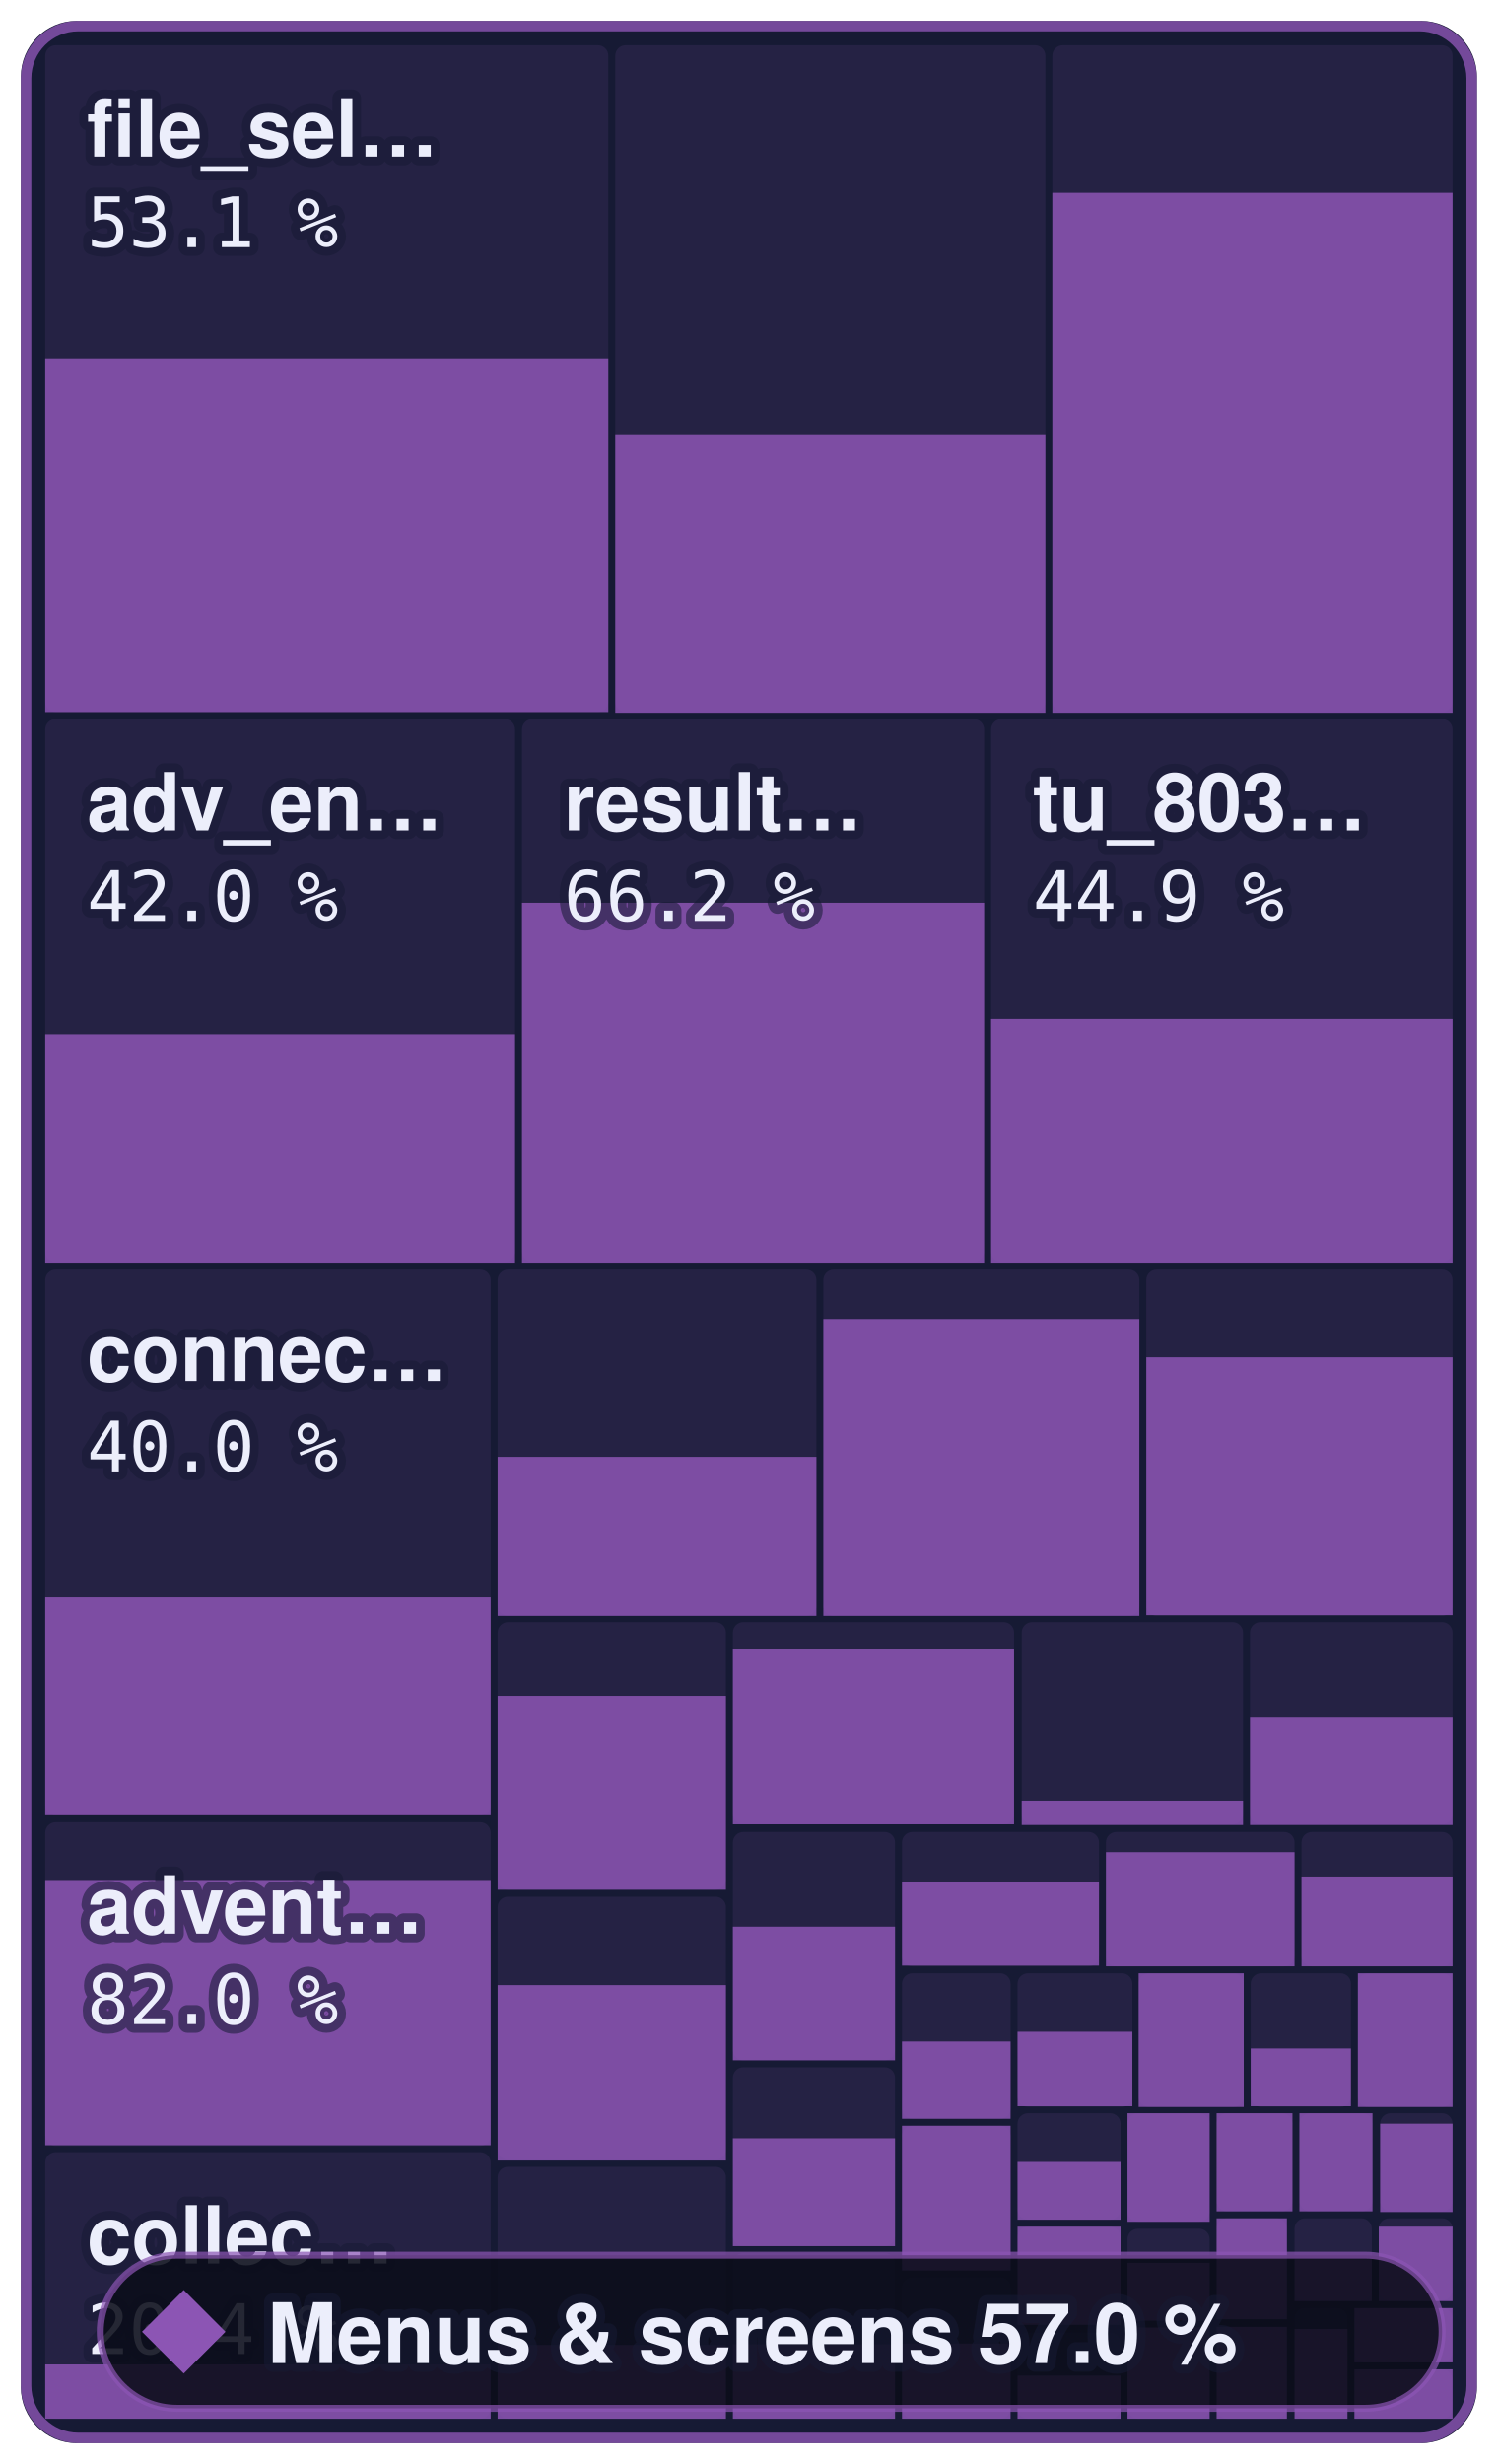
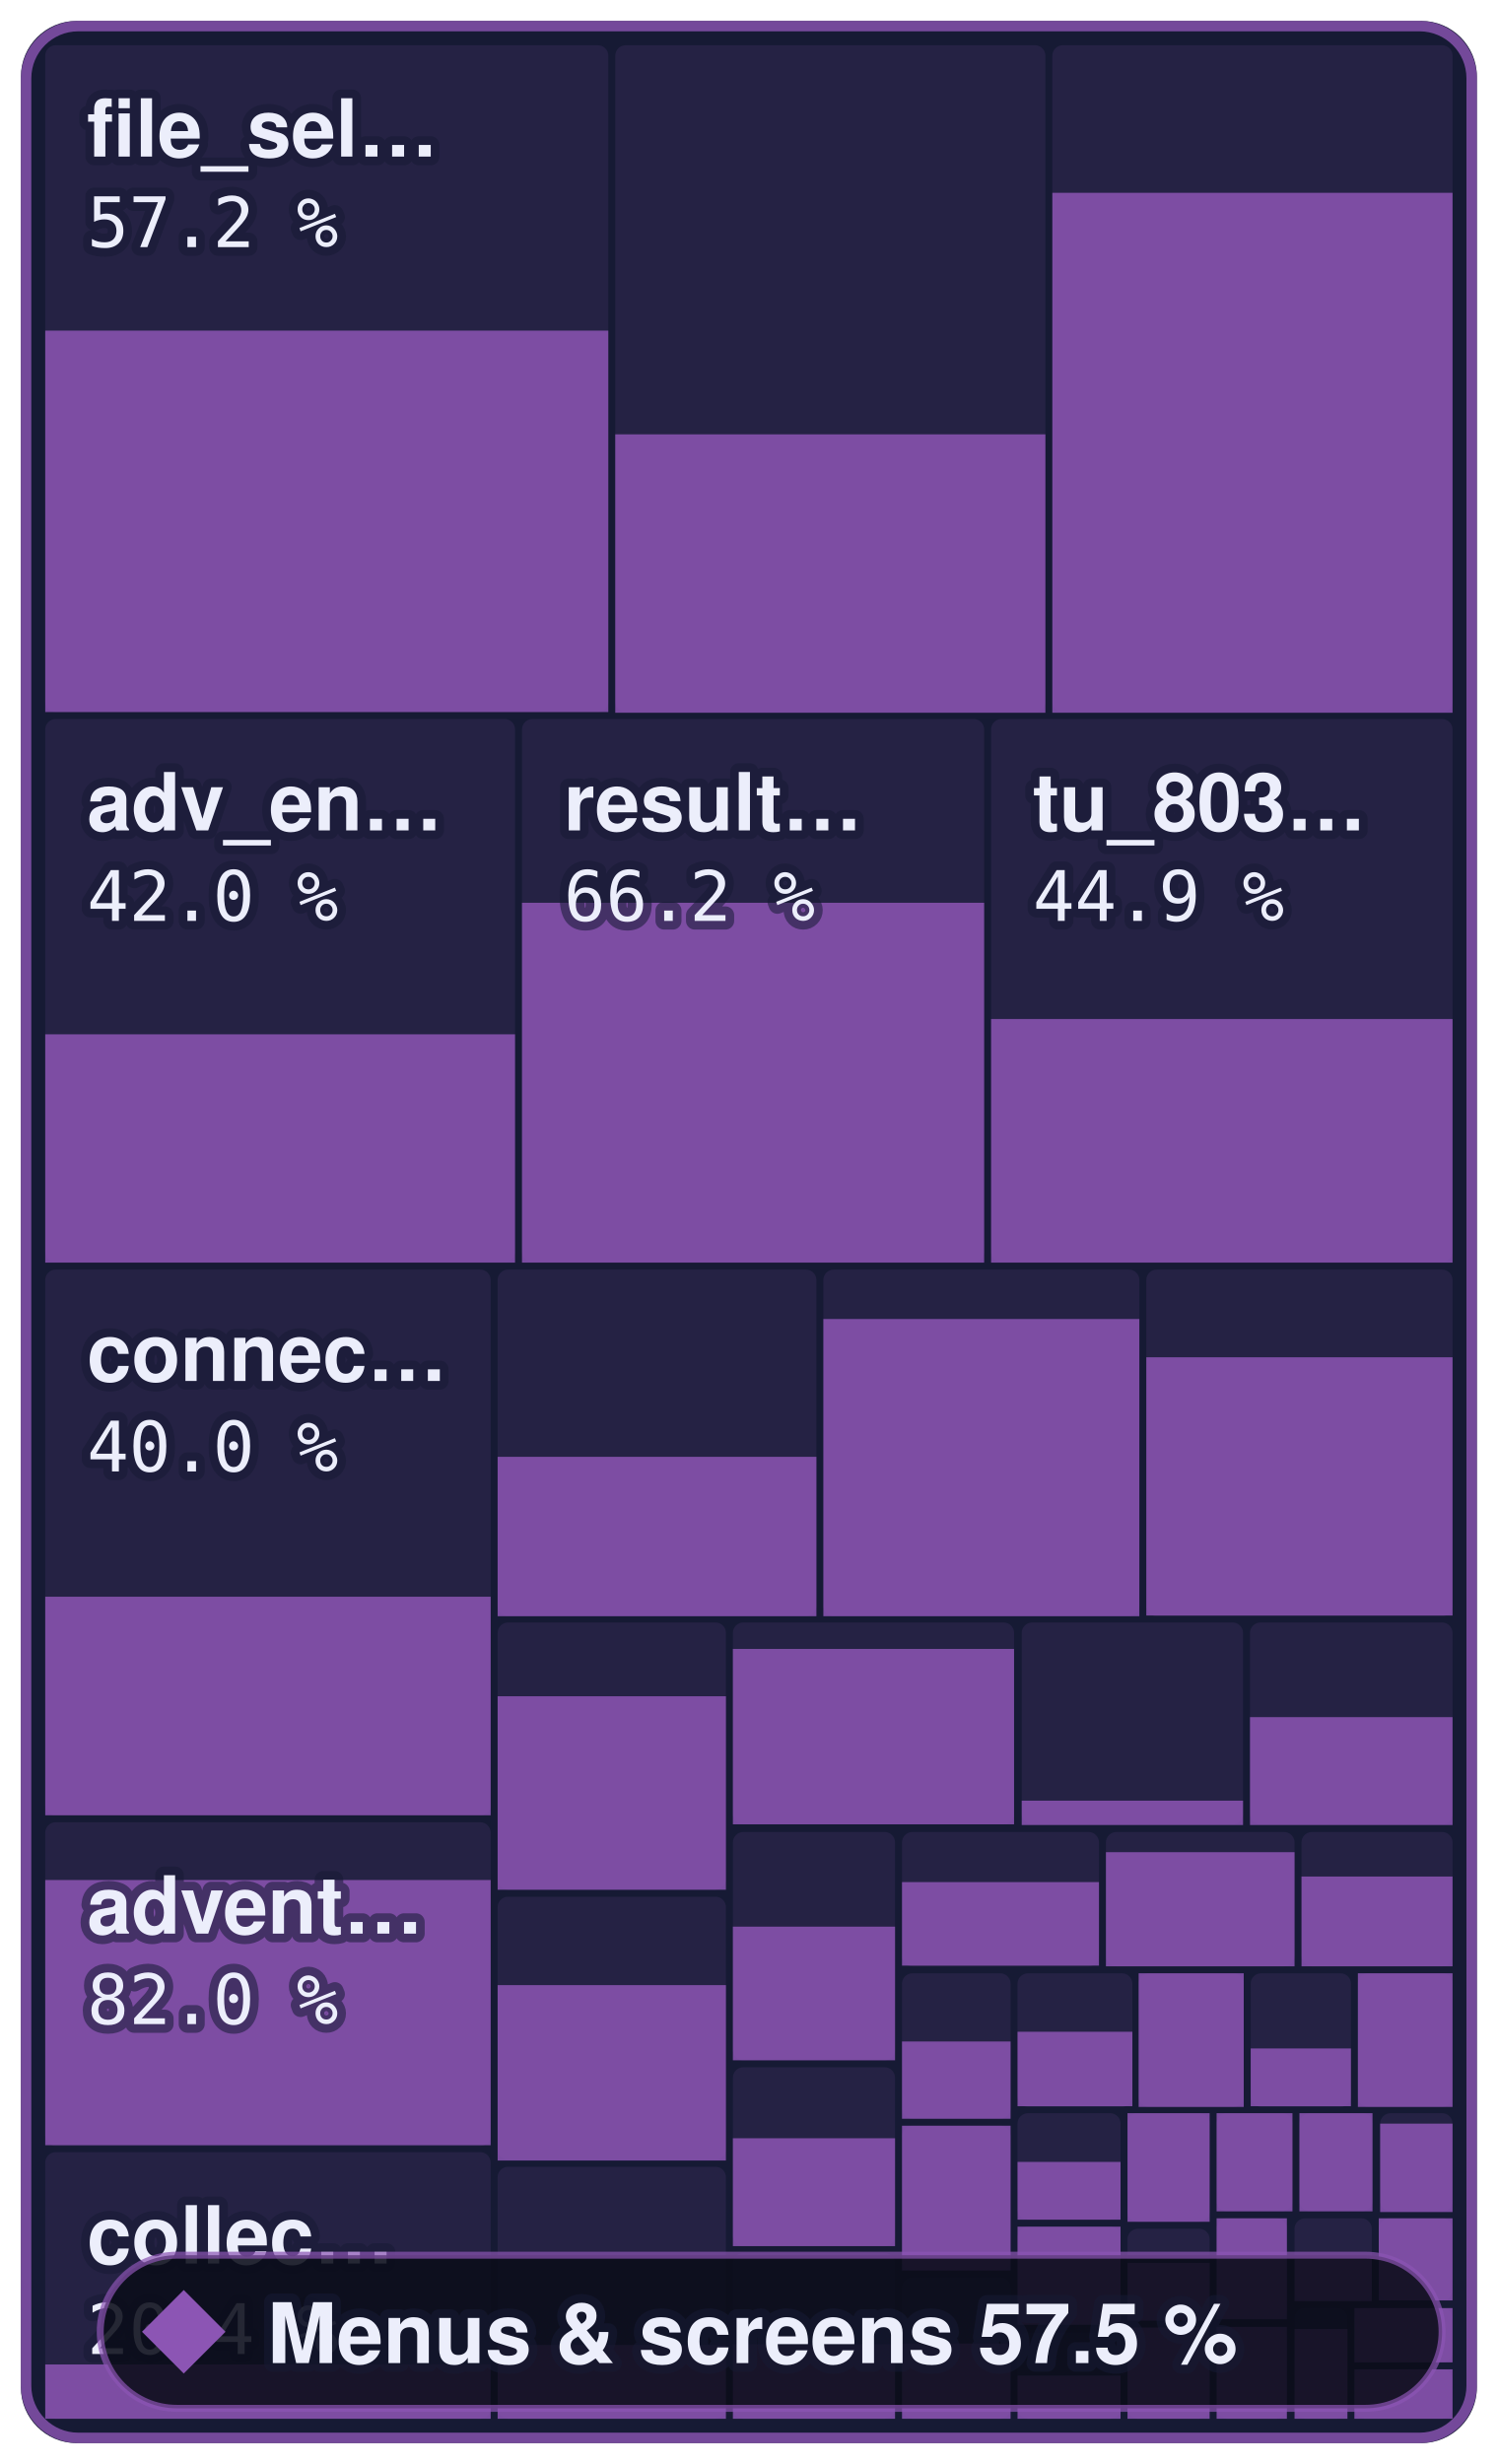
- <svg xmlns="http://www.w3.org/2000/svg" width="215.2" height="354" viewBox="0 0 215.2 354" role="img" aria-label="Menus &amp; screens: 57.0 % of 801,312 bytes of code matched, 713 of 863 functions">
+ <svg xmlns="http://www.w3.org/2000/svg" width="215.2" height="354" viewBox="0 0 215.2 354" role="img" aria-label="Menus &amp; screens: 57.5 % of 801,312 bytes of code matched, 715 of 863 functions">
  <style>text { font-family: -apple-system, BlinkMacSystemFont, 'Segoe UI', Helvetica, Arial, sans-serif; } .mono { font-family: ui-monospace, SFMono-Regular, 'SF Mono', Menlo, Consolas, monospace; } text { paint-order: stroke; stroke: #161a34; stroke-opacity: 0.55; stroke-width: 2.5px; stroke-linejoin: round; } .rise { transform-box: fill-box; transform-origin: 50% 100%; animation: rise 1.6s cubic-bezier(.2,.8,.2,1) .2s both; } @keyframes rise { from { transform: scaleY(0); } } @media (prefers-reduced-motion: reduce) { * { animation: none !important; } }</style>
  <rect x="3" y="3" width="209.2" height="348" rx="8" fill="#161a34" />
  <rect x="6.5" y="6.5" width="80.9" height="95.8" rx="1.5" fill="#8c55b4" fill-opacity="0.13" />
-   <rect class="rise" x="6.5" y="51.5" width="80.9" height="50.8" fill="#8c55b4" fill-opacity="0.85" />
+   <rect class="rise" x="6.5" y="47.5" width="80.9" height="54.8" fill="#8c55b4" fill-opacity="0.85" />
  <rect x="88.4" y="6.5" width="61.8" height="95.8" rx="1.5" fill="#8c55b4" fill-opacity="0.13" />
  <rect class="rise" x="88.4" y="62.4" width="61.8" height="40.0" fill="#8c55b4" fill-opacity="0.85" />
  <rect x="151.2" y="6.5" width="57.5" height="95.8" rx="1.5" fill="#8c55b4" fill-opacity="0.13" />
  <rect class="rise" x="151.2" y="27.7" width="57.5" height="74.7" fill="#8c55b4" fill-opacity="0.85" />
  <rect x="6.5" y="103.3" width="67.5" height="78.0" rx="1.5" fill="#8c55b4" fill-opacity="0.13" />
  <rect class="rise" x="6.5" y="148.6" width="67.5" height="32.8" fill="#8c55b4" fill-opacity="0.85" />
  <rect x="75.0" y="103.3" width="66.4" height="78.0" rx="1.5" fill="#8c55b4" fill-opacity="0.13" />
  <rect class="rise" x="75.0" y="129.7" width="66.4" height="51.7" fill="#8c55b4" fill-opacity="0.85" />
  <rect x="142.4" y="103.3" width="66.3" height="78.0" rx="1.5" fill="#8c55b4" fill-opacity="0.13" />
  <rect class="rise" x="142.4" y="146.4" width="66.3" height="35.0" fill="#8c55b4" fill-opacity="0.85" />
  <rect x="6.5" y="182.4" width="64.0" height="78.4" rx="1.5" fill="#8c55b4" fill-opacity="0.13" />
  <rect class="rise" x="6.5" y="229.4" width="64.0" height="31.4" fill="#8c55b4" fill-opacity="0.85" />
  <rect x="6.5" y="261.8" width="64.0" height="46.5" rx="1.5" fill="#8c55b4" fill-opacity="0.13" />
  <rect class="rise" x="6.5" y="270.1" width="64.0" height="38.1" fill="#8c55b4" fill-opacity="0.85" />
  <rect x="6.5" y="309.2" width="64.0" height="38.3" rx="1.5" fill="#8c55b4" fill-opacity="0.13" />
  <rect class="rise" x="6.5" y="339.7" width="64.0" height="7.8" fill="#8c55b4" fill-opacity="0.85" />
  <rect x="71.5" y="182.4" width="45.8" height="49.8" rx="1.5" fill="#8c55b4" fill-opacity="0.13" />
  <rect class="rise" x="71.5" y="209.3" width="45.8" height="22.9" fill="#8c55b4" fill-opacity="0.85" />
  <rect x="118.3" y="182.4" width="45.4" height="49.8" rx="1.5" fill="#8c55b4" fill-opacity="0.13" />
  <rect class="rise" x="118.3" y="189.5" width="45.4" height="42.7" fill="#8c55b4" fill-opacity="0.85" />
  <rect x="164.7" y="182.4" width="44.0" height="49.8" rx="1.5" fill="#8c55b4" fill-opacity="0.13" />
  <rect class="rise" x="164.7" y="195.0" width="44.0" height="37.1" fill="#8c55b4" fill-opacity="0.85" />
  <rect x="71.5" y="233.1" width="32.8" height="38.4" rx="1.5" fill="#8c55b4" fill-opacity="0.13" />
  <rect class="rise" x="71.5" y="243.7" width="32.8" height="27.8" fill="#8c55b4" fill-opacity="0.85" />
  <rect x="71.5" y="272.5" width="32.8" height="37.8" rx="1.5" fill="#8c55b4" fill-opacity="0.13" />
  <rect class="rise" x="71.5" y="285.2" width="32.8" height="25.2" fill="#8c55b4" fill-opacity="0.85" />
  <rect x="71.5" y="311.3" width="32.8" height="36.2" rx="1.5" fill="#8c55b4" fill-opacity="0.13" />
  <rect class="rise" x="71.5" y="336.9" width="32.8" height="10.6" fill="#8c55b4" fill-opacity="0.85" />
  <rect x="105.3" y="233.1" width="40.4" height="29.0" rx="1.5" fill="#8c55b4" fill-opacity="0.13" />
  <rect class="rise" x="105.3" y="236.9" width="40.4" height="25.2" fill="#8c55b4" fill-opacity="0.85" />
  <rect x="146.8" y="233.1" width="31.8" height="29.0" rx="1.5" fill="#8c55b4" fill-opacity="0.13" />
  <rect class="rise" x="146.8" y="258.7" width="31.8" height="3.5" fill="#8c55b4" fill-opacity="0.85" />
  <rect x="179.6" y="233.1" width="29.1" height="29.0" rx="1.5" fill="#8c55b4" fill-opacity="0.13" />
  <rect class="rise" x="179.6" y="246.7" width="29.1" height="15.5" fill="#8c55b4" fill-opacity="0.85" />
  <rect x="105.3" y="263.2" width="23.3" height="32.8" rx="1.5" fill="#8c55b4" fill-opacity="0.13" />
  <rect class="rise" x="105.3" y="276.8" width="23.3" height="19.2" fill="#8c55b4" fill-opacity="0.85" />
  <rect x="105.3" y="297.0" width="23.3" height="25.7" rx="1.5" fill="#8c55b4" fill-opacity="0.13" />
  <rect class="rise" x="105.3" y="307.2" width="23.3" height="15.5" fill="#8c55b4" fill-opacity="0.85" />
  <rect x="105.3" y="323.7" width="23.3" height="23.8" rx="1.5" fill="#8c55b4" fill-opacity="0.13" />
  <rect class="rise" x="105.3" y="336.8" width="23.3" height="10.7" fill="#8c55b4" fill-opacity="0.85" />
  <rect x="129.6" y="263.2" width="28.3" height="19.3" rx="1.5" fill="#8c55b4" fill-opacity="0.13" />
  <rect class="rise" x="129.6" y="270.4" width="28.3" height="12.0" fill="#8c55b4" fill-opacity="0.85" />
  <rect x="158.9" y="263.2" width="27.1" height="19.3" rx="1.5" fill="#8c55b4" fill-opacity="0.13" />
  <rect class="rise" x="158.9" y="266.1" width="27.1" height="16.4" fill="#8c55b4" fill-opacity="0.85" />
  <rect x="187.0" y="263.2" width="21.7" height="19.3" rx="1.5" fill="#8c55b4" fill-opacity="0.13" />
  <rect class="rise" x="187.0" y="269.6" width="21.7" height="12.9" fill="#8c55b4" fill-opacity="0.85" />
  <rect x="129.6" y="283.5" width="15.6" height="20.9" rx="1.5" fill="#8c55b4" fill-opacity="0.13" />
  <rect class="rise" x="129.6" y="293.3" width="15.6" height="11.1" fill="#8c55b4" fill-opacity="0.85" />
  <rect x="129.6" y="305.4" width="15.6" height="20.8" rx="1.5" fill="#8c55b4" fill-opacity="0.13" />
  <rect class="rise" x="129.6" y="305.4" width="15.6" height="20.8" fill="#8c55b4" fill-opacity="0.85" />
  <rect x="129.6" y="327.2" width="15.6" height="20.3" rx="1.5" fill="#8c55b4" fill-opacity="0.13" />
  <rect class="rise" x="129.6" y="336.7" width="15.6" height="10.8" fill="#8c55b4" fill-opacity="0.85" />
  <rect x="146.2" y="283.5" width="16.5" height="19.2" rx="1.5" fill="#8c55b4" fill-opacity="0.13" />
  <rect class="rise" x="146.2" y="291.9" width="16.5" height="10.7" fill="#8c55b4" fill-opacity="0.85" />
  <rect x="163.6" y="283.5" width="15.1" height="19.2" rx="1.5" fill="#8c55b4" fill-opacity="0.13" />
  <rect class="rise" x="163.6" y="283.5" width="15.1" height="19.2" fill="#8c55b4" fill-opacity="0.85" />
  <rect x="179.7" y="283.5" width="14.4" height="19.2" rx="1.5" fill="#8c55b4" fill-opacity="0.13" />
  <rect class="rise" x="179.7" y="294.3" width="14.4" height="8.3" fill="#8c55b4" fill-opacity="0.85" />
  <rect x="195.1" y="283.5" width="13.6" height="19.2" rx="1.5" fill="#8c55b4" fill-opacity="0.13" />
  <rect class="rise" x="195.1" y="283.5" width="13.6" height="19.2" fill="#8c55b4" fill-opacity="0.85" />
  <rect x="146.2" y="303.6" width="14.8" height="15.3" rx="1.5" fill="#8c55b4" fill-opacity="0.13" />
  <rect class="rise" x="146.2" y="310.6" width="14.8" height="8.3" fill="#8c55b4" fill-opacity="0.85" />
  <rect x="146.2" y="319.9" width="14.8" height="14.1" rx="1.5" fill="#8c55b4" fill-opacity="0.13" />
  <rect class="rise" x="146.2" y="319.9" width="14.8" height="14.1" fill="#8c55b4" fill-opacity="0.85" />
  <rect x="146.2" y="335.1" width="14.8" height="12.4" rx="1.5" fill="#8c55b4" fill-opacity="0.13" />
  <rect class="rise" x="146.2" y="341.3" width="14.8" height="6.2" fill="#8c55b4" fill-opacity="0.85" />
  <rect x="162.0" y="303.6" width="11.8" height="15.6" rx="1.5" fill="#8c55b4" fill-opacity="0.13" />
  <rect class="rise" x="162.0" y="303.6" width="11.8" height="15.6" fill="#8c55b4" fill-opacity="0.85" />
  <rect x="162.0" y="320.2" width="11.8" height="13.2" rx="1.5" fill="#8c55b4" fill-opacity="0.13" />
  <rect class="rise" x="162.0" y="325.1" width="11.8" height="8.3" fill="#8c55b4" fill-opacity="0.85" />
  <rect x="162.0" y="334.4" width="11.8" height="13.1" rx="1.5" fill="#8c55b4" fill-opacity="0.13" />
  <rect class="rise" x="162.0" y="334.4" width="11.8" height="13.1" fill="#8c55b4" fill-opacity="0.85" />
  <rect x="174.8" y="303.6" width="10.9" height="14.1" rx="1.5" fill="#8c55b4" fill-opacity="0.13" />
  <rect class="rise" x="174.8" y="303.6" width="10.9" height="14.1" fill="#8c55b4" fill-opacity="0.85" />
  <rect x="186.7" y="303.6" width="10.5" height="14.1" rx="1.5" fill="#8c55b4" fill-opacity="0.13" />
  <rect class="rise" x="186.7" y="303.6" width="10.5" height="14.1" fill="#8c55b4" fill-opacity="0.85" />
  <rect x="198.3" y="303.6" width="10.4" height="14.1" rx="1.5" fill="#8c55b4" fill-opacity="0.13" />
  <rect class="rise" x="198.3" y="305.1" width="10.4" height="12.7" fill="#8c55b4" fill-opacity="0.85" />
  <rect x="174.8" y="318.7" width="10.1" height="14.5" rx="1.5" fill="#8c55b4" fill-opacity="0.13" />
  <rect class="rise" x="174.8" y="318.7" width="10.1" height="14.5" fill="#8c55b4" fill-opacity="0.85" />
  <rect x="174.8" y="334.3" width="10.1" height="13.2" rx="1.5" fill="#8c55b4" fill-opacity="0.13" />
  <rect class="rise" x="174.8" y="334.3" width="10.1" height="13.2" fill="#8c55b4" fill-opacity="0.85" />
  <rect x="186.0" y="318.7" width="11.1" height="11.8" rx="1.5" fill="#8c55b4" fill-opacity="0.13" />
  <rect class="rise" x="186.0" y="324.6" width="11.1" height="6.0" fill="#8c55b4" fill-opacity="0.85" />
  <rect x="198.1" y="318.7" width="10.6" height="11.8" rx="1.5" fill="#8c55b4" fill-opacity="0.13" />
-   <rect class="rise" x="198.1" y="319.9" width="10.6" height="10.7" fill="#8c55b4" fill-opacity="0.85" />
+   <rect class="rise" x="198.1" y="318.7" width="10.6" height="11.8" fill="#8c55b4" fill-opacity="0.85" />
  <rect x="186.0" y="331.6" width="7.6" height="15.9" rx="1.5" fill="#8c55b4" fill-opacity="0.13" />
  <rect class="rise" x="186.0" y="334.6" width="7.6" height="12.9" fill="#8c55b4" fill-opacity="0.85" />
  <rect x="194.6" y="331.6" width="14.1" height="7.8" rx="1.5" fill="#8c55b4" fill-opacity="0.13" />
  <rect class="rise" x="194.6" y="331.6" width="14.1" height="7.8" fill="#8c55b4" fill-opacity="0.85" />
  <rect x="194.6" y="340.4" width="14.1" height="7.1" rx="1.5" fill="#8c55b4" fill-opacity="0.13" />
  <rect class="rise" x="194.6" y="340.4" width="14.1" height="7.1" fill="#8c55b4" fill-opacity="0.85" />
  <rect x="3.75" y="3.75" width="207.7" height="346.5" rx="7.5" fill="none" stroke="#8c55b4" stroke-opacity="0.8" stroke-width="1.5" />
  <text x="12.5" y="22.5" font-size="11.5" font-weight="600" fill="#eceefb">file_sel…</text>
-   <text x="12.5" y="35.5" class="mono" font-size="10" fill="#eceefb">53.1 %</text>
+   <text x="12.5" y="35.5" class="mono" font-size="10" fill="#eceefb">57.2 %</text>
  <text x="12.5" y="119.3" font-size="11.5" font-weight="600" fill="#eceefb">adv_en…</text>
  <text x="12.5" y="132.3" class="mono" font-size="10" fill="#eceefb">42.0 %</text>
  <text x="81.0" y="119.3" font-size="11.5" font-weight="600" fill="#eceefb">result…</text>
  <text x="81.0" y="132.3" class="mono" font-size="10" fill="#eceefb">66.2 %</text>
  <text x="148.4" y="119.3" font-size="11.5" font-weight="600" fill="#eceefb">tu_803…</text>
  <text x="148.4" y="132.3" class="mono" font-size="10" fill="#eceefb">44.9 %</text>
  <text x="12.5" y="198.4" font-size="11.5" font-weight="600" fill="#eceefb">connec…</text>
  <text x="12.5" y="211.4" class="mono" font-size="10" fill="#eceefb">40.0 %</text>
  <text x="12.5" y="277.8" font-size="11.5" font-weight="600" fill="#eceefb">advent…</text>
  <text x="12.5" y="290.8" class="mono" font-size="10" fill="#eceefb">82.0 %</text>
  <text x="12.5" y="325.2" font-size="11.5" font-weight="600" fill="#eceefb">collec…</text>
  <text x="12.5" y="338.2" class="mono" font-size="10" fill="#eceefb">20.4 %</text>
  <rect x="14.4" y="324" width="192.8" height="22" rx="11" fill="#0b0d1a" fill-opacity="0.88" stroke="#8c55b4" stroke-opacity="0.7" />
  <path d="M26.4 329L32.4 335L26.4 341L20.4 335Z" fill="#8c55b4" />
-   <text x="38.4" y="339.5" font-size="12" font-weight="700" fill="#eceefb">Menus &amp; screens 57.0 %</text>
+   <text x="38.4" y="339.5" font-size="12" font-weight="700" fill="#eceefb">Menus &amp; screens 57.5 %</text>
</svg>
